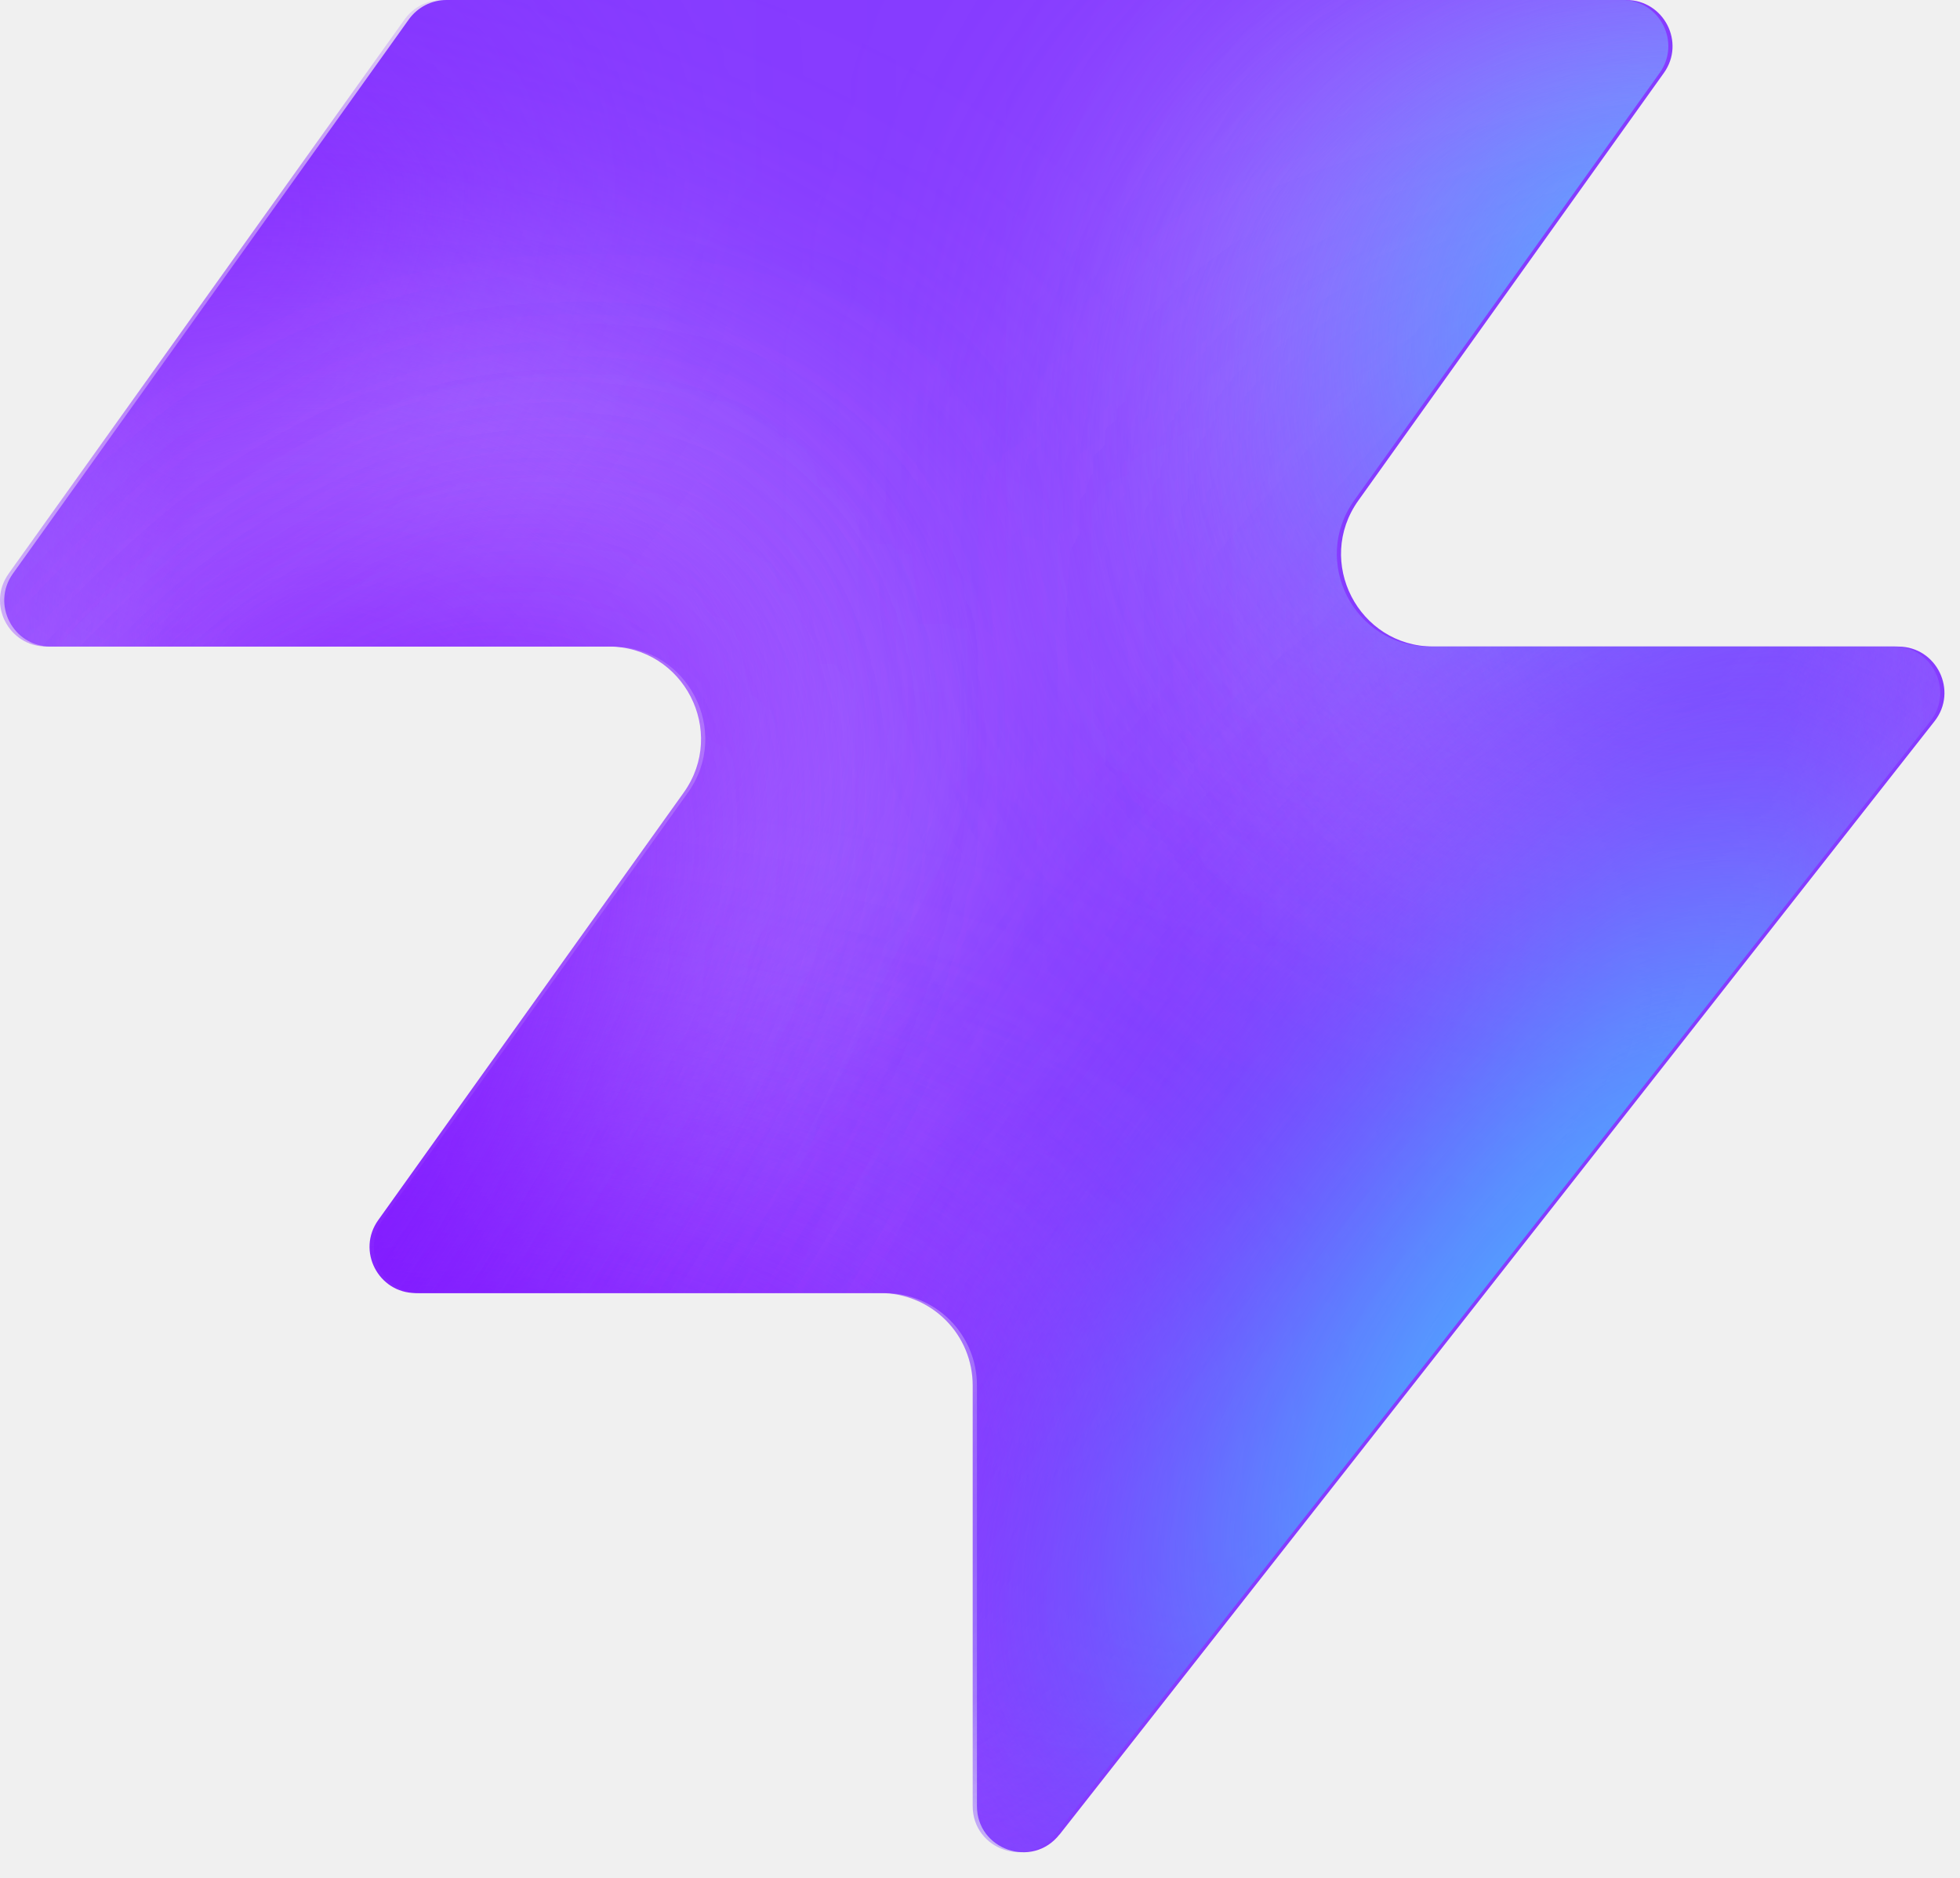
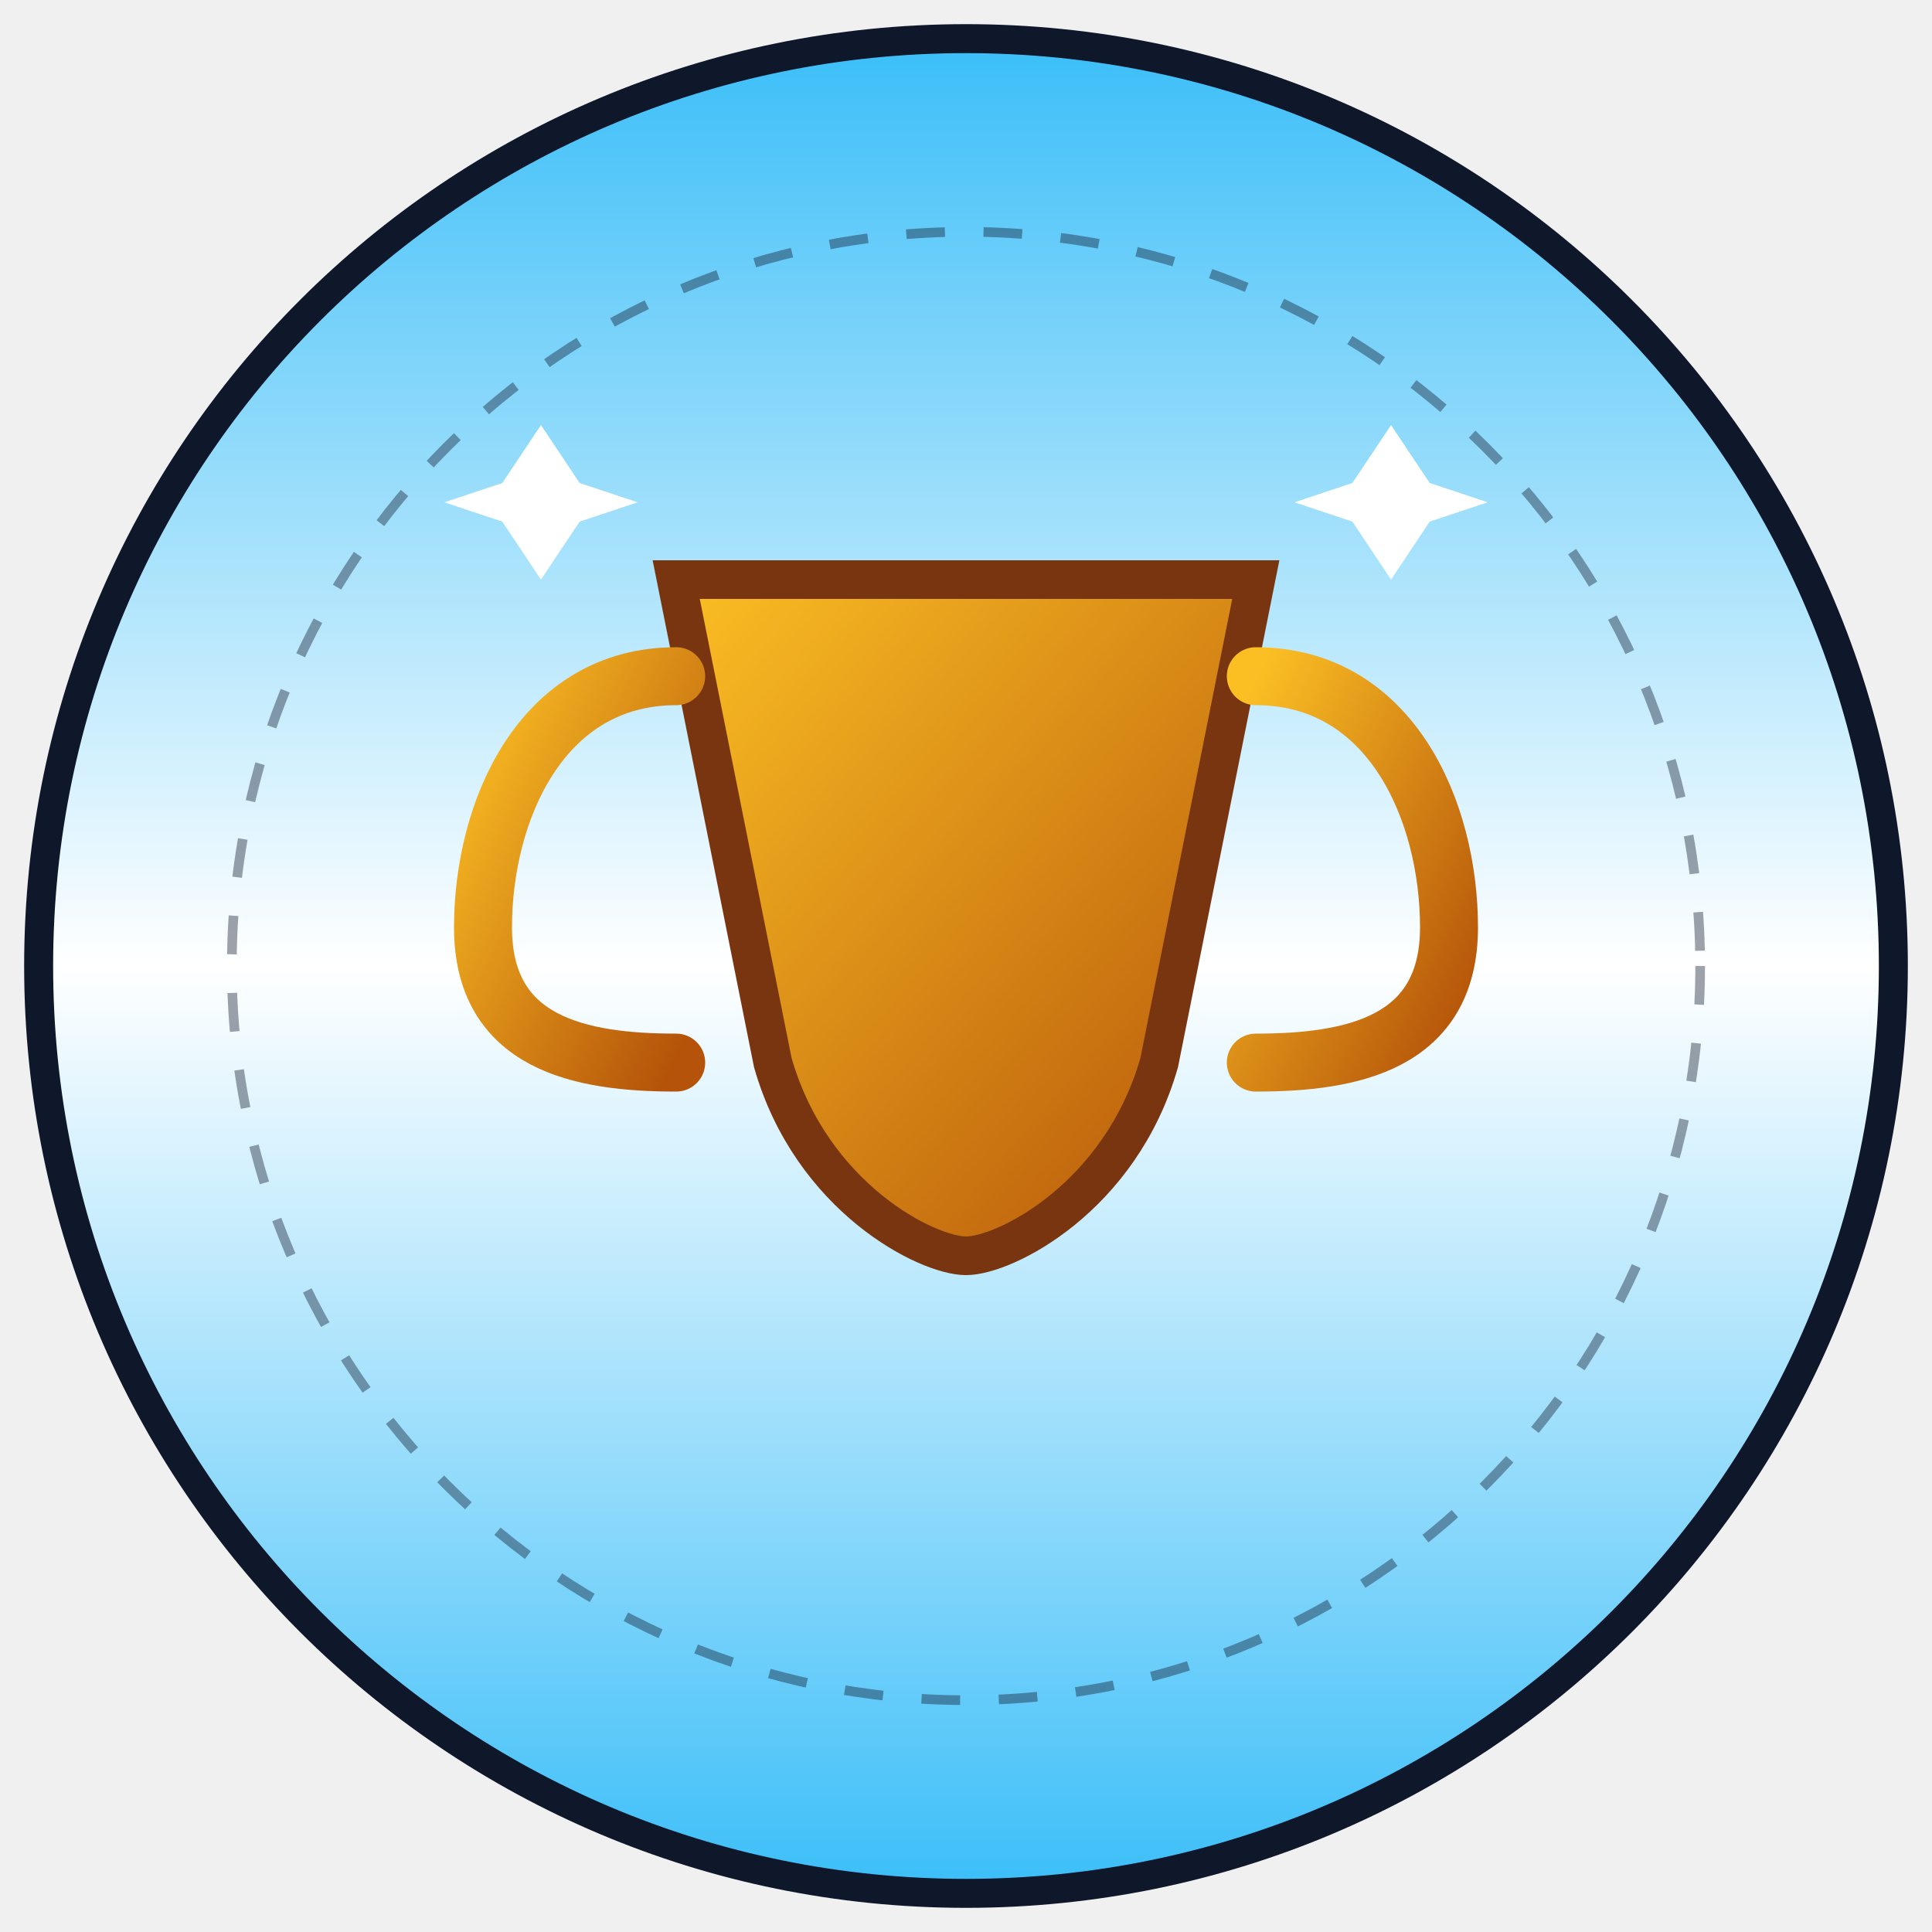
- <svg xmlns="http://www.w3.org/2000/svg" width="48" height="46" fill="none" viewBox="0 0 48 46">
-   <path fill="#863bff" d="M25.946 44.938c-.664.845-2.021.375-2.021-.698V33.937a2.26 2.26 0 0 0-2.262-2.262H10.287c-.92 0-1.456-1.04-.92-1.788l7.48-10.471c1.07-1.497 0-3.578-1.842-3.578H1.237c-.92 0-1.456-1.04-.92-1.788L10.013.474c.214-.297.556-.474.92-.474h28.894c.92 0 1.456 1.04.92 1.788l-7.48 10.471c-1.07 1.498 0 3.579 1.842 3.579h11.377c.943 0 1.473 1.088.89 1.83L25.947 44.94z" style="fill:#863bff;fill:color(display-p3 .525 .23 1);fill-opacity:1" />
-   <mask id="a" width="48" height="46" x="0" y="0" maskUnits="userSpaceOnUse" style="mask-type:alpha">
-     <path fill="#000" d="M25.842 44.938c-.664.844-2.021.375-2.021-.698V33.937a2.26 2.26 0 0 0-2.262-2.262H10.183c-.92 0-1.456-1.04-.92-1.788l7.48-10.471c1.07-1.498 0-3.579-1.842-3.579H1.133c-.92 0-1.456-1.04-.92-1.787L9.91.473c.214-.297.556-.474.92-.474h28.894c.92 0 1.456 1.04.92 1.788l-7.48 10.471c-1.07 1.498 0 3.578 1.842 3.578h11.377c.943 0 1.473 1.088.89 1.832L25.843 44.94z" style="fill:#000;fill-opacity:1" />
-   </mask>
-   <g mask="url(#a)">
-     <g filter="url(#b)">
-       <ellipse cx="5.508" cy="14.704" fill="#ede6ff" rx="5.508" ry="14.704" style="fill:#ede6ff;fill:color(display-p3 .927 .903 1);fill-opacity:1" transform="matrix(.00324 1 1 -.00324 -4.47 31.516)" />
-     </g>
-     <g filter="url(#c)">
-       <ellipse cx="10.399" cy="29.851" fill="#ede6ff" rx="10.399" ry="29.851" style="fill:#ede6ff;fill:color(display-p3 .927 .903 1);fill-opacity:1" transform="matrix(.00324 1 1 -.00324 -39.328 7.883)" />
-     </g>
-     <g filter="url(#d)">
-       <ellipse cx="5.508" cy="30.487" fill="#7e14ff" rx="5.508" ry="30.487" style="fill:#7e14ff;fill:color(display-p3 .492 .077 1);fill-opacity:1" transform="rotate(89.814 -25.913 -14.639)scale(1 -1)" />
-     </g>
-     <g filter="url(#e)">
-       <ellipse cx="5.508" cy="30.599" fill="#7e14ff" rx="5.508" ry="30.599" style="fill:#7e14ff;fill:color(display-p3 .492 .077 1);fill-opacity:1" transform="rotate(89.814 -32.644 -3.334)scale(1 -1)" />
-     </g>
-     <g filter="url(#f)">
-       <ellipse cx="5.508" cy="30.599" fill="#7e14ff" rx="5.508" ry="30.599" style="fill:#7e14ff;fill:color(display-p3 .492 .077 1);fill-opacity:1" transform="matrix(.00324 1 1 -.00324 -34.34 30.47)" />
-     </g>
-     <g filter="url(#g)">
-       <ellipse cx="14.072" cy="22.078" fill="#ede6ff" rx="14.072" ry="22.078" style="fill:#ede6ff;fill:color(display-p3 .927 .903 1);fill-opacity:1" transform="rotate(93.35 24.506 48.493)scale(-1 1)" />
-     </g>
-     <g filter="url(#h)">
-       <ellipse cx="3.47" cy="21.501" fill="#7e14ff" rx="3.47" ry="21.501" style="fill:#7e14ff;fill:color(display-p3 .492 .077 1);fill-opacity:1" transform="rotate(89.009 28.708 47.59)scale(-1 1)" />
-     </g>
-     <g filter="url(#i)">
-       <ellipse cx="3.47" cy="21.501" fill="#7e14ff" rx="3.47" ry="21.501" style="fill:#7e14ff;fill:color(display-p3 .492 .077 1);fill-opacity:1" transform="rotate(89.009 28.708 47.59)scale(-1 1)" />
-     </g>
-     <g filter="url(#j)">
-       <ellipse cx=".387" cy="8.972" fill="#7e14ff" rx="4.407" ry="29.108" style="fill:#7e14ff;fill:color(display-p3 .492 .077 1);fill-opacity:1" transform="rotate(39.51 .387 8.972)" />
-     </g>
-     <g filter="url(#k)">
-       <ellipse cx="47.523" cy="-6.092" fill="#7e14ff" rx="4.407" ry="29.108" style="fill:#7e14ff;fill:color(display-p3 .492 .077 1);fill-opacity:1" transform="rotate(37.892 47.523 -6.092)" />
-     </g>
-     <g filter="url(#l)">
-       <ellipse cx="41.412" cy="6.333" fill="#47bfff" rx="5.971" ry="9.665" style="fill:#47bfff;fill:color(display-p3 .28 .748 1);fill-opacity:1" transform="rotate(37.892 41.412 6.333)" />
-     </g>
-     <g filter="url(#m)">
-       <ellipse cx="-1.879" cy="38.332" fill="#7e14ff" rx="4.407" ry="29.108" style="fill:#7e14ff;fill:color(display-p3 .492 .077 1);fill-opacity:1" transform="rotate(37.892 -1.88 38.332)" />
-     </g>
-     <g filter="url(#n)">
-       <ellipse cx="-1.879" cy="38.332" fill="#7e14ff" rx="4.407" ry="29.108" style="fill:#7e14ff;fill:color(display-p3 .492 .077 1);fill-opacity:1" transform="rotate(37.892 -1.88 38.332)" />
-     </g>
-     <g filter="url(#o)">
-       <ellipse cx="35.651" cy="29.907" fill="#7e14ff" rx="4.407" ry="29.108" style="fill:#7e14ff;fill:color(display-p3 .492 .077 1);fill-opacity:1" transform="rotate(37.892 35.651 29.907)" />
-     </g>
-     <g filter="url(#p)">
-       <ellipse cx="38.418" cy="32.4" fill="#47bfff" rx="5.971" ry="15.297" style="fill:#47bfff;fill:color(display-p3 .28 .748 1);fill-opacity:1" transform="rotate(37.892 38.418 32.4)" />
-     </g>
-   </g>
+ <svg xmlns="http://www.w3.org/2000/svg" viewBox="0 0 100 100">
  <defs>
-     <filter id="b" width="60.045" height="41.654" x="-19.77" y="16.149" color-interpolation-filters="sRGB" filterUnits="userSpaceOnUse">
-       <feFlood flood-opacity="0" result="BackgroundImageFix" />
-       <feBlend in="SourceGraphic" in2="BackgroundImageFix" result="shape" />
-       <feGaussianBlur result="effect1_foregroundBlur_2002_17158" stdDeviation="7.659" />
-     </filter>
-     <filter id="c" width="90.34" height="51.437" x="-54.613" y="-7.533" color-interpolation-filters="sRGB" filterUnits="userSpaceOnUse">
-       <feFlood flood-opacity="0" result="BackgroundImageFix" />
-       <feBlend in="SourceGraphic" in2="BackgroundImageFix" result="shape" />
-       <feGaussianBlur result="effect1_foregroundBlur_2002_17158" stdDeviation="7.659" />
-     </filter>
-     <filter id="d" width="79.355" height="29.4" x="-49.64" y="2.03" color-interpolation-filters="sRGB" filterUnits="userSpaceOnUse">
-       <feFlood flood-opacity="0" result="BackgroundImageFix" />
-       <feBlend in="SourceGraphic" in2="BackgroundImageFix" result="shape" />
-       <feGaussianBlur result="effect1_foregroundBlur_2002_17158" stdDeviation="4.596" />
-     </filter>
-     <filter id="e" width="79.579" height="29.4" x="-45.045" y="20.029" color-interpolation-filters="sRGB" filterUnits="userSpaceOnUse">
-       <feFlood flood-opacity="0" result="BackgroundImageFix" />
-       <feBlend in="SourceGraphic" in2="BackgroundImageFix" result="shape" />
-       <feGaussianBlur result="effect1_foregroundBlur_2002_17158" stdDeviation="4.596" />
-     </filter>
-     <filter id="f" width="79.579" height="29.4" x="-43.513" y="21.178" color-interpolation-filters="sRGB" filterUnits="userSpaceOnUse">
-       <feFlood flood-opacity="0" result="BackgroundImageFix" />
-       <feBlend in="SourceGraphic" in2="BackgroundImageFix" result="shape" />
-       <feGaussianBlur result="effect1_foregroundBlur_2002_17158" stdDeviation="4.596" />
-     </filter>
-     <filter id="g" width="74.749" height="58.852" x="15.756" y="-17.901" color-interpolation-filters="sRGB" filterUnits="userSpaceOnUse">
-       <feFlood flood-opacity="0" result="BackgroundImageFix" />
-       <feBlend in="SourceGraphic" in2="BackgroundImageFix" result="shape" />
-       <feGaussianBlur result="effect1_foregroundBlur_2002_17158" stdDeviation="7.659" />
-     </filter>
-     <filter id="h" width="61.377" height="25.362" x="23.548" y="2.284" color-interpolation-filters="sRGB" filterUnits="userSpaceOnUse">
-       <feFlood flood-opacity="0" result="BackgroundImageFix" />
-       <feBlend in="SourceGraphic" in2="BackgroundImageFix" result="shape" />
-       <feGaussianBlur result="effect1_foregroundBlur_2002_17158" stdDeviation="4.596" />
-     </filter>
-     <filter id="i" width="61.377" height="25.362" x="23.548" y="2.284" color-interpolation-filters="sRGB" filterUnits="userSpaceOnUse">
-       <feFlood flood-opacity="0" result="BackgroundImageFix" />
-       <feBlend in="SourceGraphic" in2="BackgroundImageFix" result="shape" />
-       <feGaussianBlur result="effect1_foregroundBlur_2002_17158" stdDeviation="4.596" />
-     </filter>
-     <filter id="j" width="56.045" height="63.649" x="-27.636" y="-22.853" color-interpolation-filters="sRGB" filterUnits="userSpaceOnUse">
-       <feFlood flood-opacity="0" result="BackgroundImageFix" />
-       <feBlend in="SourceGraphic" in2="BackgroundImageFix" result="shape" />
-       <feGaussianBlur result="effect1_foregroundBlur_2002_17158" stdDeviation="4.596" />
-     </filter>
-     <filter id="k" width="54.814" height="64.646" x="20.116" y="-38.415" color-interpolation-filters="sRGB" filterUnits="userSpaceOnUse">
-       <feFlood flood-opacity="0" result="BackgroundImageFix" />
-       <feBlend in="SourceGraphic" in2="BackgroundImageFix" result="shape" />
-       <feGaussianBlur result="effect1_foregroundBlur_2002_17158" stdDeviation="4.596" />
-     </filter>
-     <filter id="l" width="33.541" height="35.313" x="24.641" y="-11.323" color-interpolation-filters="sRGB" filterUnits="userSpaceOnUse">
-       <feFlood flood-opacity="0" result="BackgroundImageFix" />
-       <feBlend in="SourceGraphic" in2="BackgroundImageFix" result="shape" />
-       <feGaussianBlur result="effect1_foregroundBlur_2002_17158" stdDeviation="4.596" />
-     </filter>
-     <filter id="m" width="54.814" height="64.646" x="-29.286" y="6.009" color-interpolation-filters="sRGB" filterUnits="userSpaceOnUse">
-       <feFlood flood-opacity="0" result="BackgroundImageFix" />
-       <feBlend in="SourceGraphic" in2="BackgroundImageFix" result="shape" />
-       <feGaussianBlur result="effect1_foregroundBlur_2002_17158" stdDeviation="4.596" />
-     </filter>
-     <filter id="n" width="54.814" height="64.646" x="-29.286" y="6.009" color-interpolation-filters="sRGB" filterUnits="userSpaceOnUse">
-       <feFlood flood-opacity="0" result="BackgroundImageFix" />
-       <feBlend in="SourceGraphic" in2="BackgroundImageFix" result="shape" />
-       <feGaussianBlur result="effect1_foregroundBlur_2002_17158" stdDeviation="4.596" />
-     </filter>
-     <filter id="o" width="54.814" height="64.646" x="8.244" y="-2.416" color-interpolation-filters="sRGB" filterUnits="userSpaceOnUse">
-       <feFlood flood-opacity="0" result="BackgroundImageFix" />
-       <feBlend in="SourceGraphic" in2="BackgroundImageFix" result="shape" />
-       <feGaussianBlur result="effect1_foregroundBlur_2002_17158" stdDeviation="4.596" />
-     </filter>
-     <filter id="p" width="39.409" height="43.623" x="18.713" y="10.588" color-interpolation-filters="sRGB" filterUnits="userSpaceOnUse">
-       <feFlood flood-opacity="0" result="BackgroundImageFix" />
-       <feBlend in="SourceGraphic" in2="BackgroundImageFix" result="shape" />
-       <feGaussianBlur result="effect1_foregroundBlur_2002_17158" stdDeviation="4.596" />
-     </filter>
+     <linearGradient id="gold" x1="0%" y1="0%" x2="100%" y2="100%">
+       <stop offset="0%" stop-color="#fbbf24" />
+       <stop offset="100%" stop-color="#b45309" />
+     </linearGradient>
+     <linearGradient id="celestial" x1="0%" y1="0%" x2="0%" y2="100%">
+       <stop offset="0%" stop-color="#38bdf8" />
+       <stop offset="50%" stop-color="#ffffff" />
+       <stop offset="100%" stop-color="#38bdf8" />
+     </linearGradient>
  </defs>
+   <circle cx="50" cy="50" r="48" fill="url(#celestial)" stroke="#0f172a" stroke-width="1.5" />
+   <circle cx="50" cy="50" r="38" fill="none" stroke="#0f172a" stroke-width="0.5" stroke-dasharray="2 2" opacity="0.4" />
+   <path d="M35,30 L65,30 L60,55 C58,62 52,65 50,65 C48,65 42,62 40,55 Z" fill="url(#gold)" stroke="#78350f" stroke-width="2" />
+   <path d="M50,65 L50,80" stroke="url(#gold)" stroke-width="6" stroke-linecap="round" />
+   <path d="M32,80 L68,80" stroke="url(#gold)" stroke-width="5" stroke-linecap="round" />
+   <path d="M35,35 C28,35 25,42 25,48 C25,54 30,55 35,55" fill="none" stroke="url(#gold)" stroke-width="3" stroke-linecap="round" />
+   <path d="M65,35 C72,35 75,42 75,48 C75,54 70,55 65,55" fill="none" stroke="url(#gold)" stroke-width="3" stroke-linecap="round" />
+   <path d="M28,22 L30,25 L33,26 L30,27 L28,30 L26,27 L23,26 L26,25 Z" fill="#ffffff" />
+   <path d="M72,22 L74,25 L77,26 L74,27 L72,30 L70,27 L67,26 L70,25 Z" fill="#ffffff" />
</svg>
